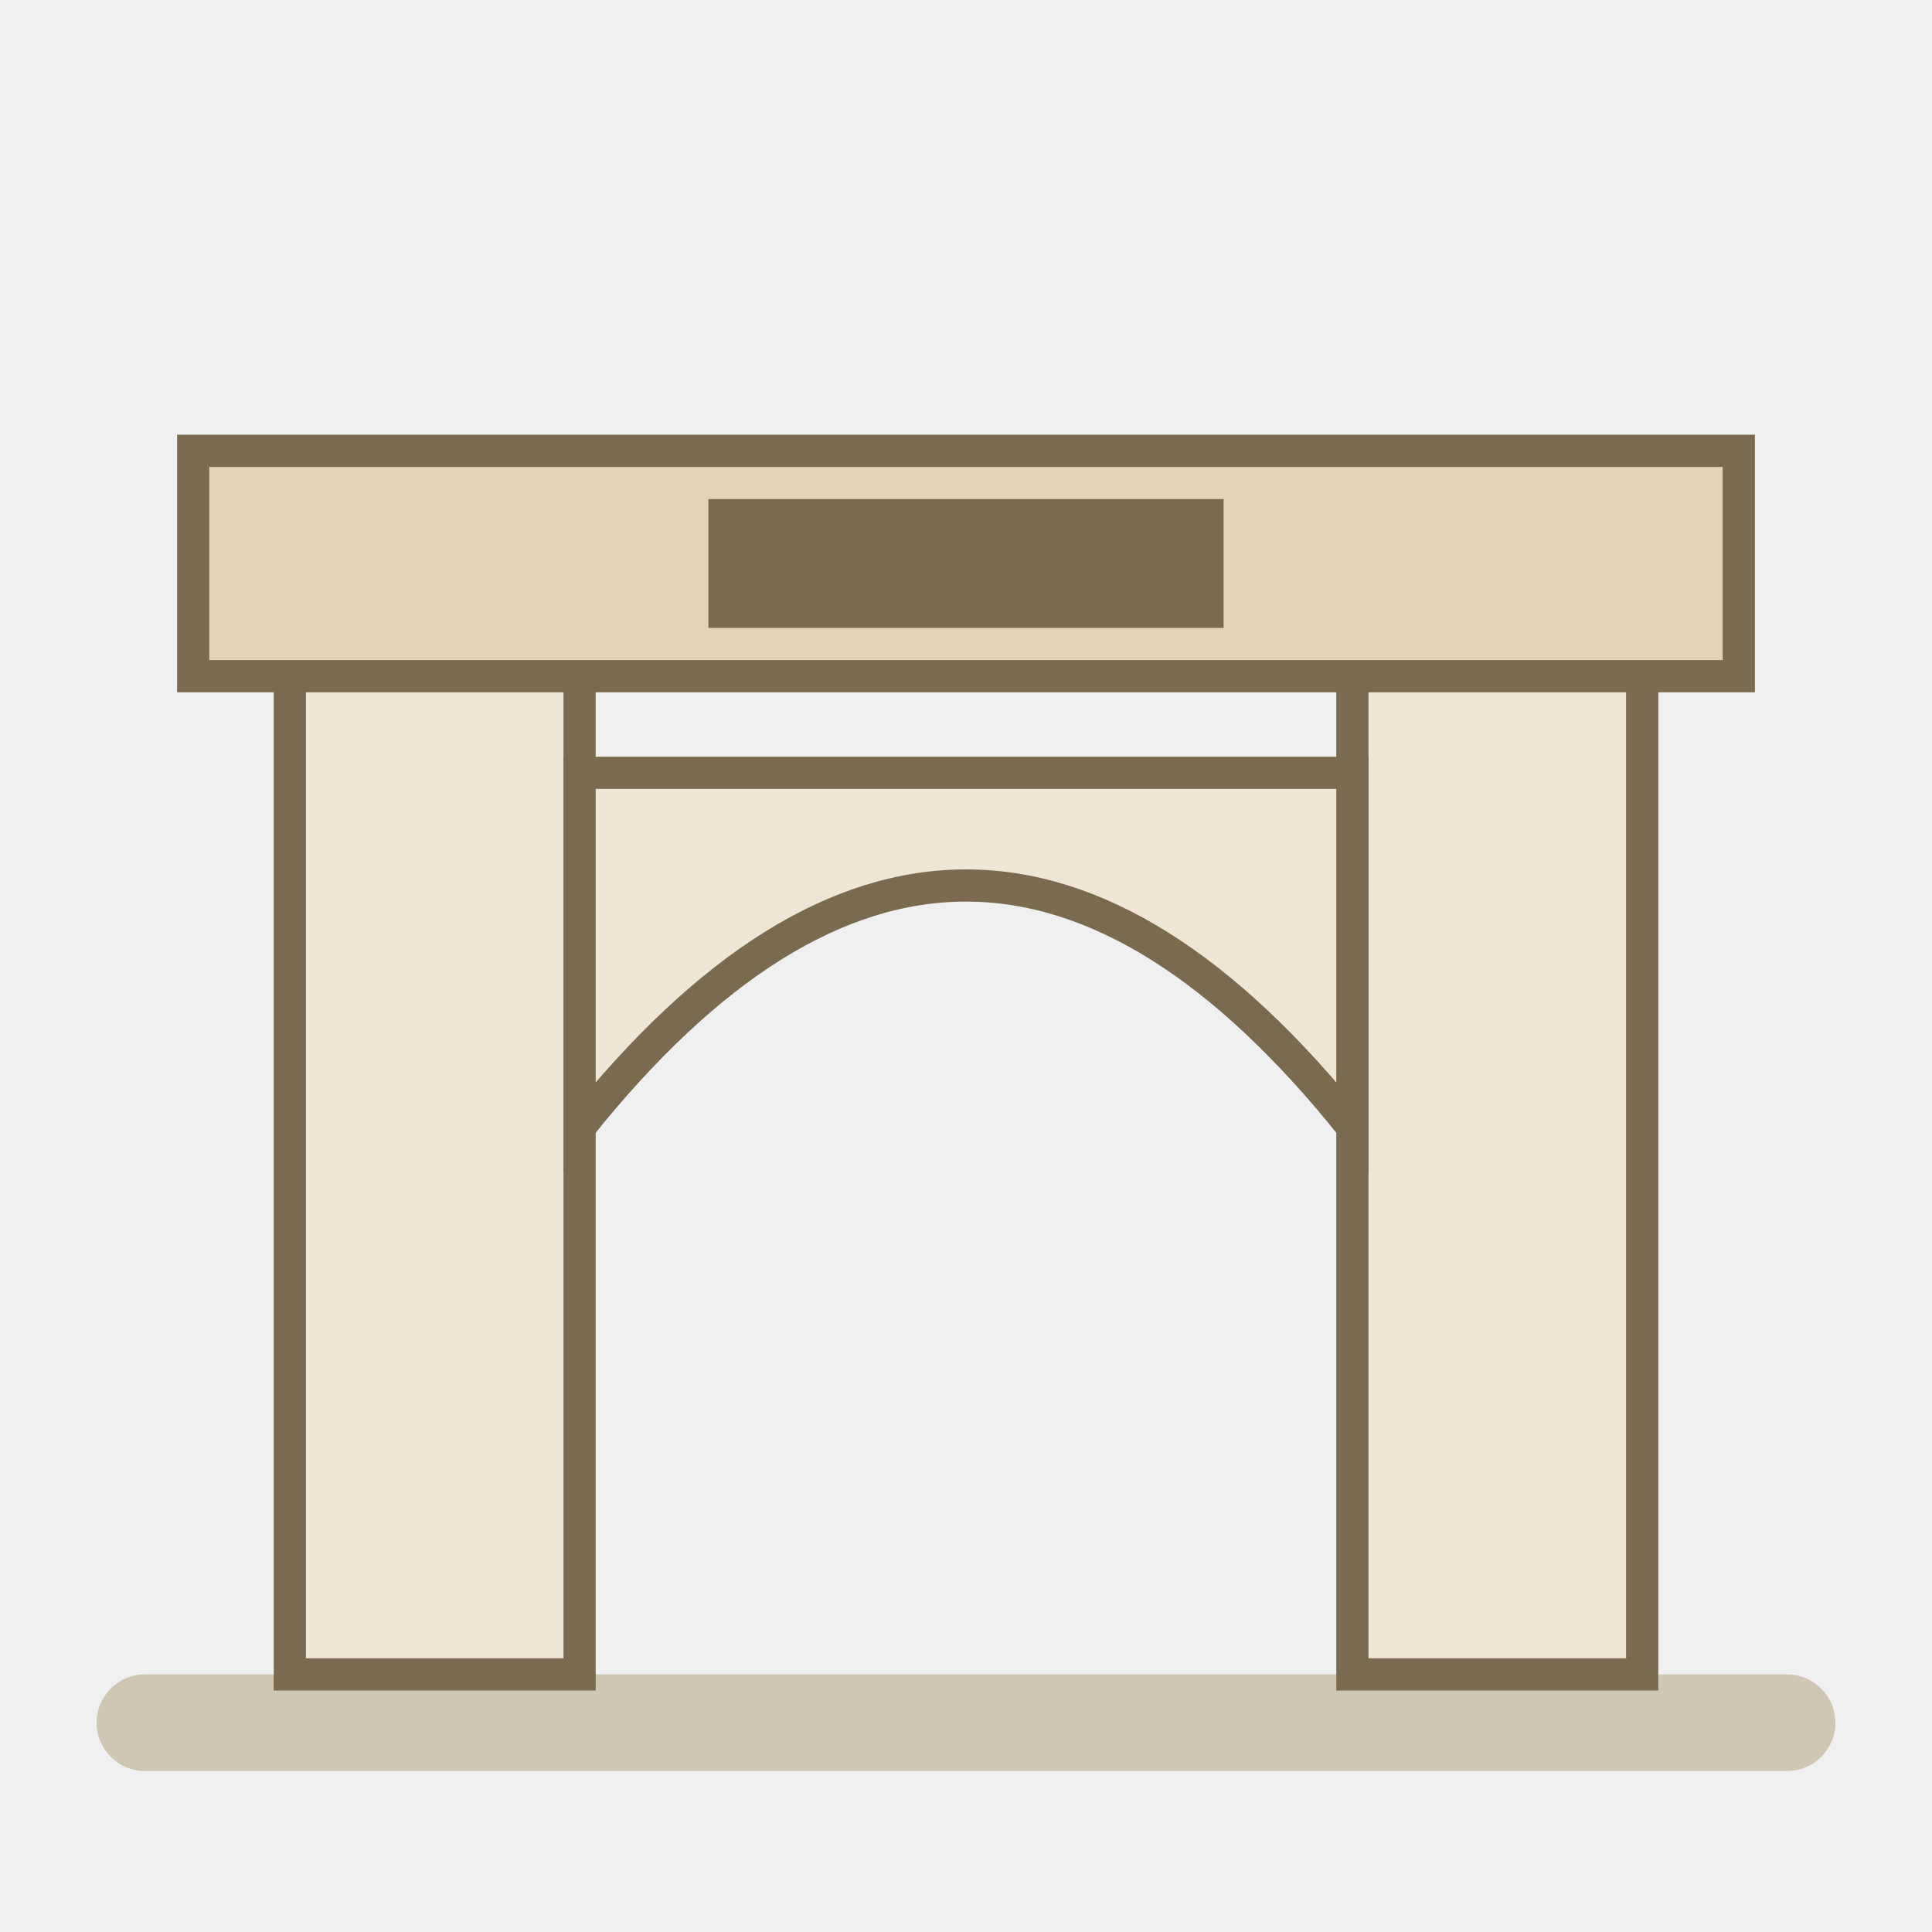
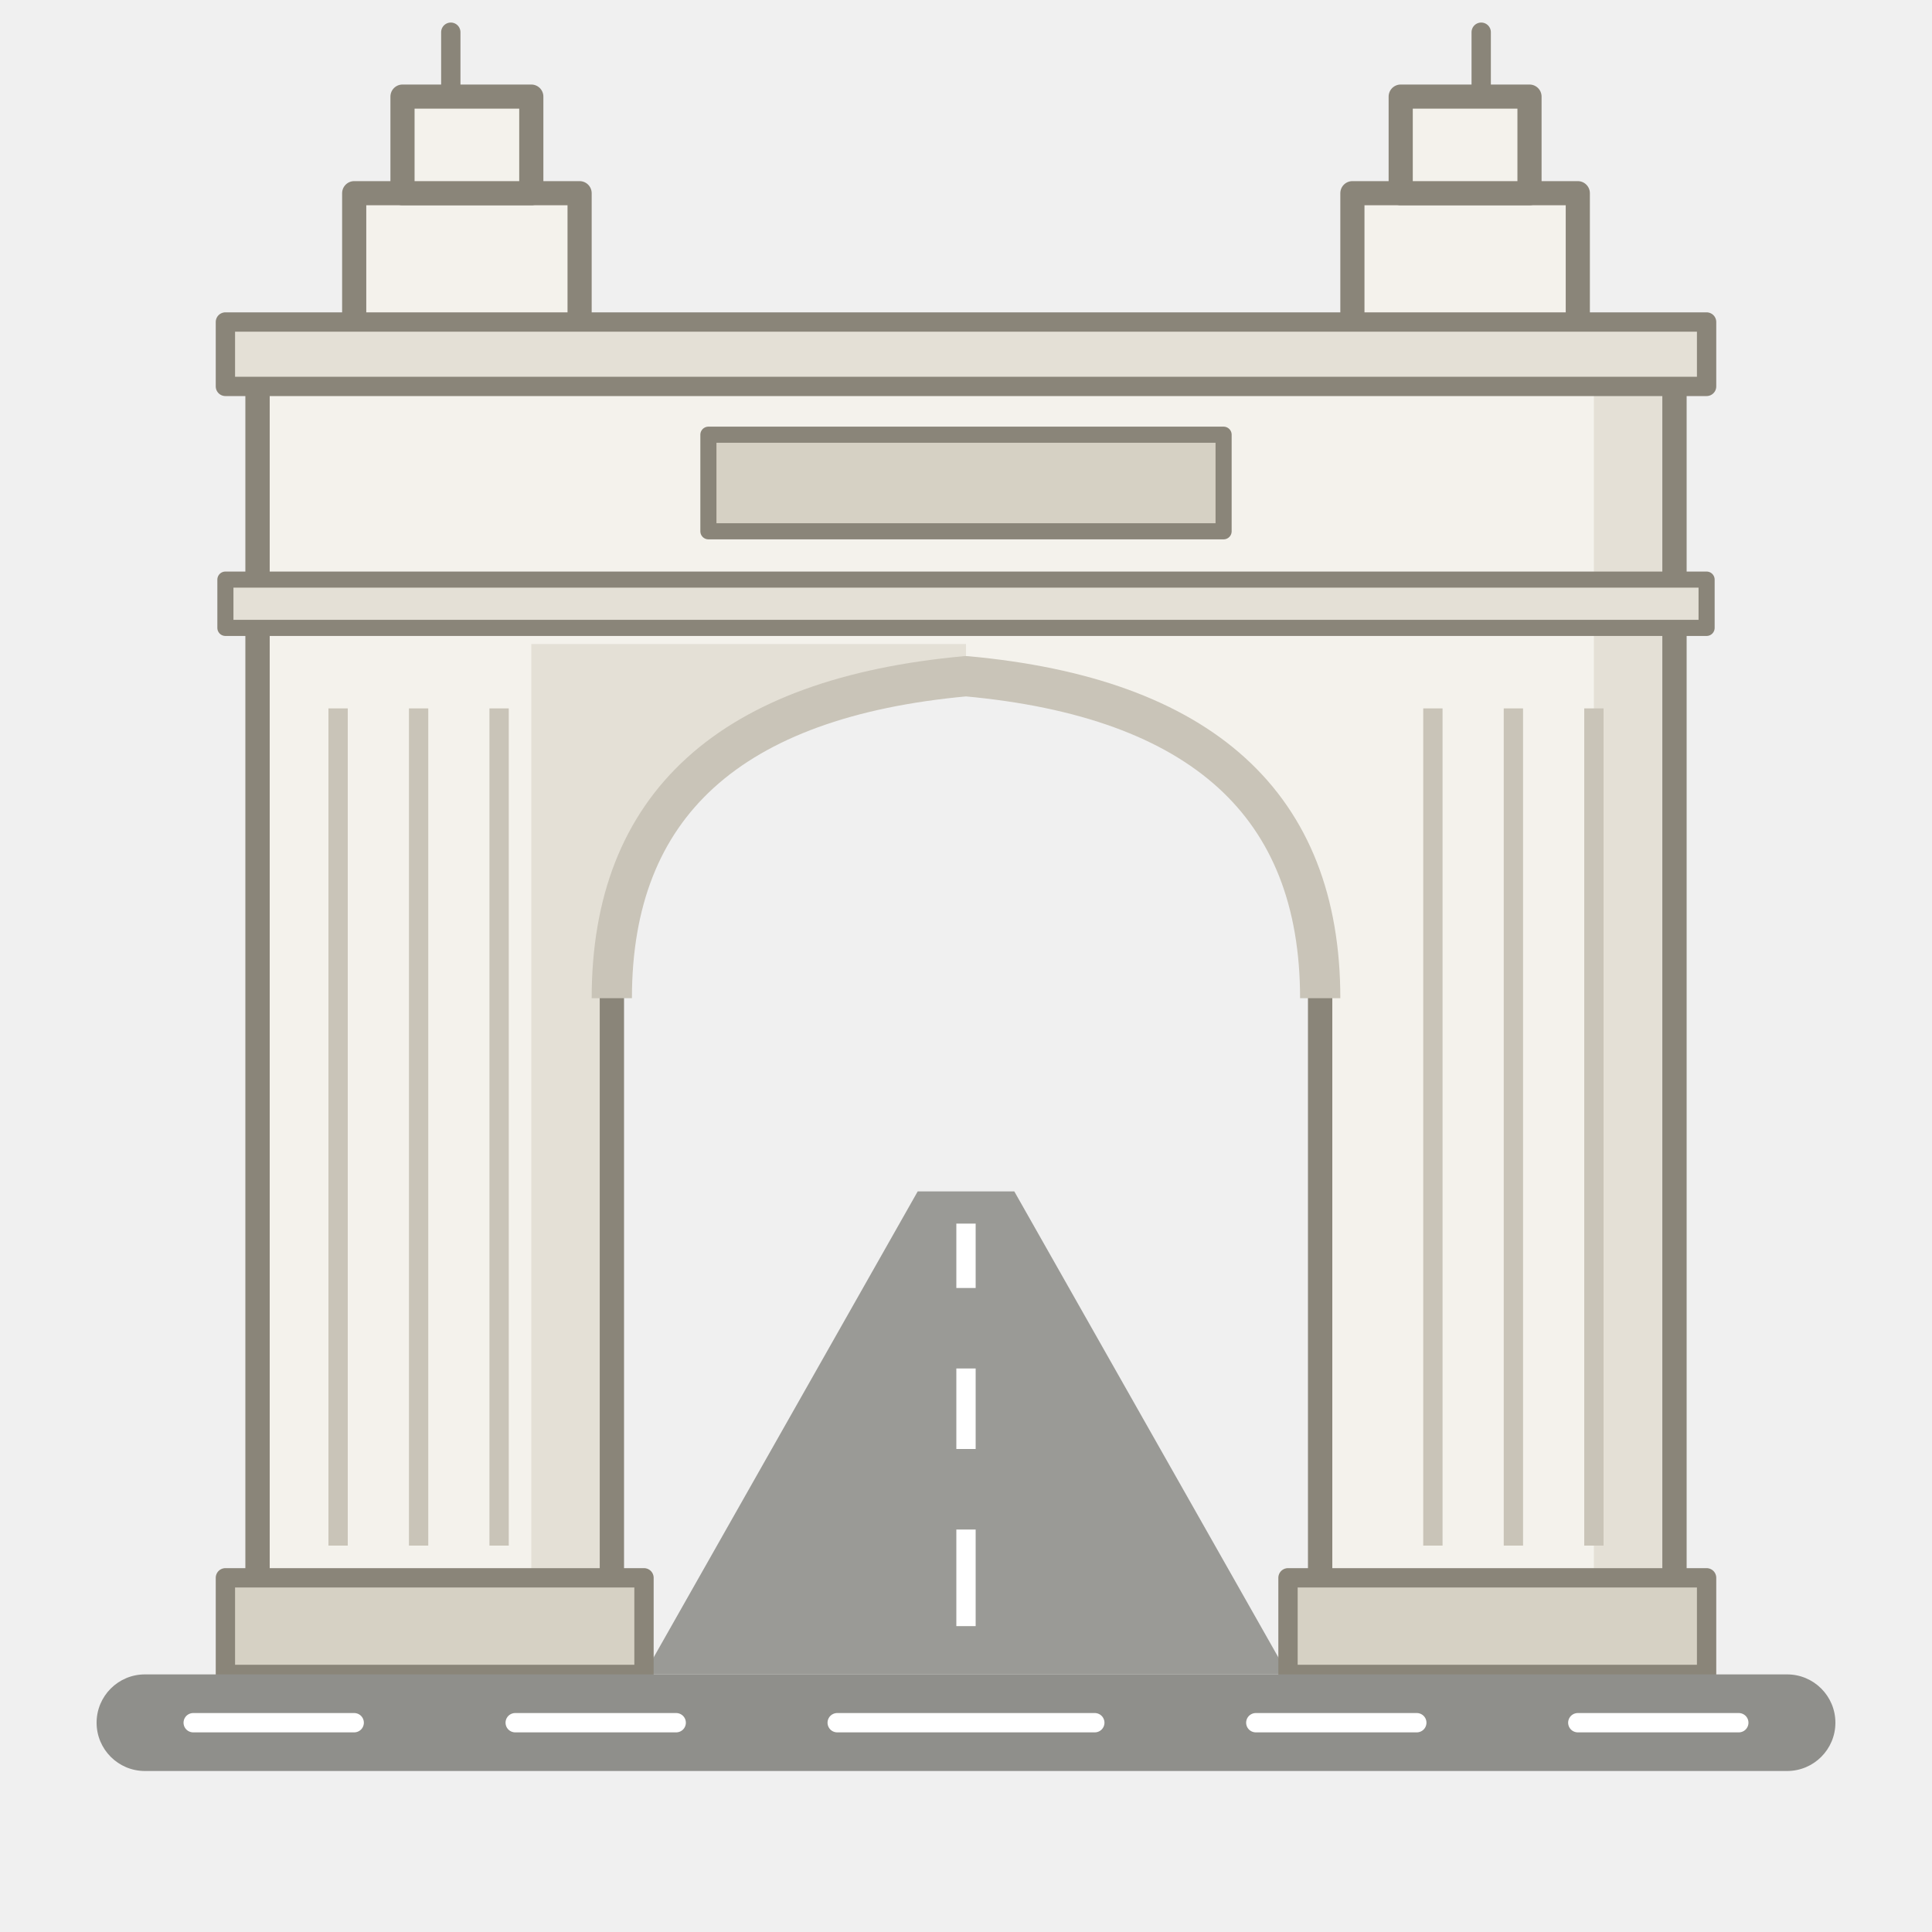
<svg xmlns="http://www.w3.org/2000/svg" viewBox="0 0 120 120">
-   <rect x="6" y="104" width="108" height="6" rx="3" fill="#cfc6b3" />
-   <rect x="18" y="40" width="18" height="64" fill="#efe6d6" stroke="#7a6a50" stroke-width="2" />
-   <rect x="84" y="40" width="18" height="64" fill="#efe6d6" stroke="#7a6a50" stroke-width="2" />
-   <path d="M36 70 Q60 40 84 70 V48 H36 Z" fill="#efe6d6" stroke="#7a6a50" stroke-width="2" />
-   <rect x="12" y="28" width="96" height="14" fill="#e0d3ba" stroke="#7a6a50" stroke-width="2" />
-   <rect x="44" y="31" width="32" height="8" fill="#7a6a50" />
+   <g stroke-linejoin="round">
+     <path d="M40 104 L57 74 H63 L80 104 Z" fill="#9a9a96" />
+     <path d="M60 76 V80 M60 85 V90 M60 95 V101" stroke="#ffffff" stroke-width="1.2" />
+     <g fill="#f4f2ec" stroke="#8a8579" stroke-width="1.5">
+       <rect x="22" y="12" width="14" height="10" />
+       <rect x="84" y="12" width="14" height="10" />
+       <rect x="25" y="6" width="8" height="6" />
+       <rect x="87" y="6" width="8" height="6" />
+       <path d="M16 104 V22 H104 V104 H82 V62 Q82 44 60 42 Q38 44 38 62 V104 Z" />
+     </g>
+     <path d="M33 22 V104 H38 V62 Q38 44 60 42 V40 H33 Z" fill="#e4e0d6" />
+     <path d="M99 22 V104 H104 V22 Z" fill="#e4e0d6" />
+     <path d="M16 104 V22 H104 V104 H82 V62 Q82 44 60 42 Q38 44 38 62 V104 Z" fill="none" stroke="#8a8579" stroke-width="1.5" />
+     <rect x="14" y="20" width="92" height="4" fill="#e4e0d6" stroke="#8a8579" stroke-width="1.2" />
+     <rect x="14" y="36" width="92" height="3" fill="#e4e0d6" stroke="#8a8579" stroke-width="1" />
+     <rect x="44" y="27" width="32" height="6" fill="#d6d1c4" stroke="#8a8579" stroke-width="1" />
+     <path d="M21 44 V96 M26 44 V96 M31 44 V96 M89 44 V96 M94 44 V96 M99 44 V96" stroke="#c9c4b8" stroke-width="1.2" />
+     <path d="M38 62 Q38 44 60 42 Q82 44 82 62" fill="none" stroke="#c9c4b8" stroke-width="2.5" />
+     <rect x="14" y="98" width="26" height="6" fill="#d6d1c4" stroke="#8a8579" stroke-width="1.2" />
+     <rect x="80" y="98" width="26" height="6" fill="#d6d1c4" stroke="#8a8579" stroke-width="1.2" />
+     <path d="M28 6 V2 M92 6 V2" stroke="#8a8579" stroke-width="1.2" stroke-linecap="round" />
+   </g>
+   <rect x="6" y="104" width="108" height="6" rx="3" fill="#8f8f8b" />
+   <path d="M12 107 H22 M32 107 H42 M52 107 H68 M78 107 H88 M98 107 H108" stroke="#ffffff" stroke-width="1.2" stroke-linecap="round" />
</svg>
